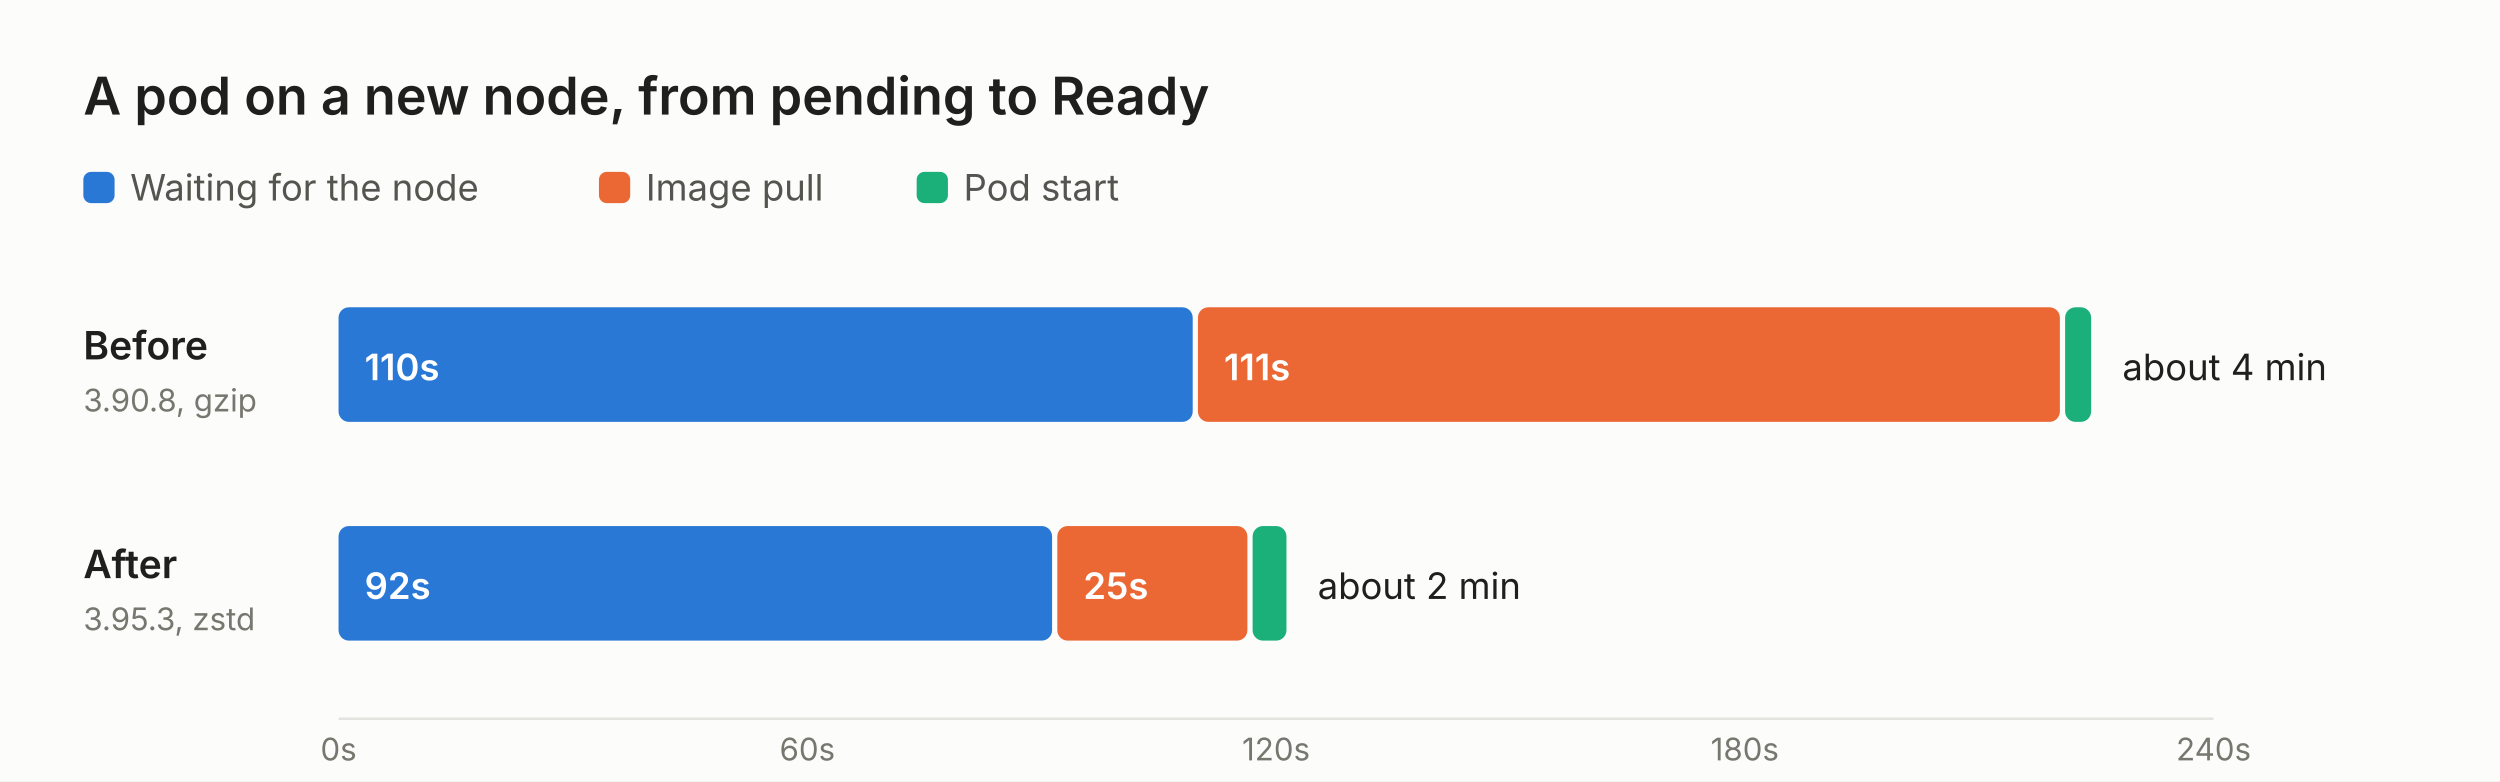
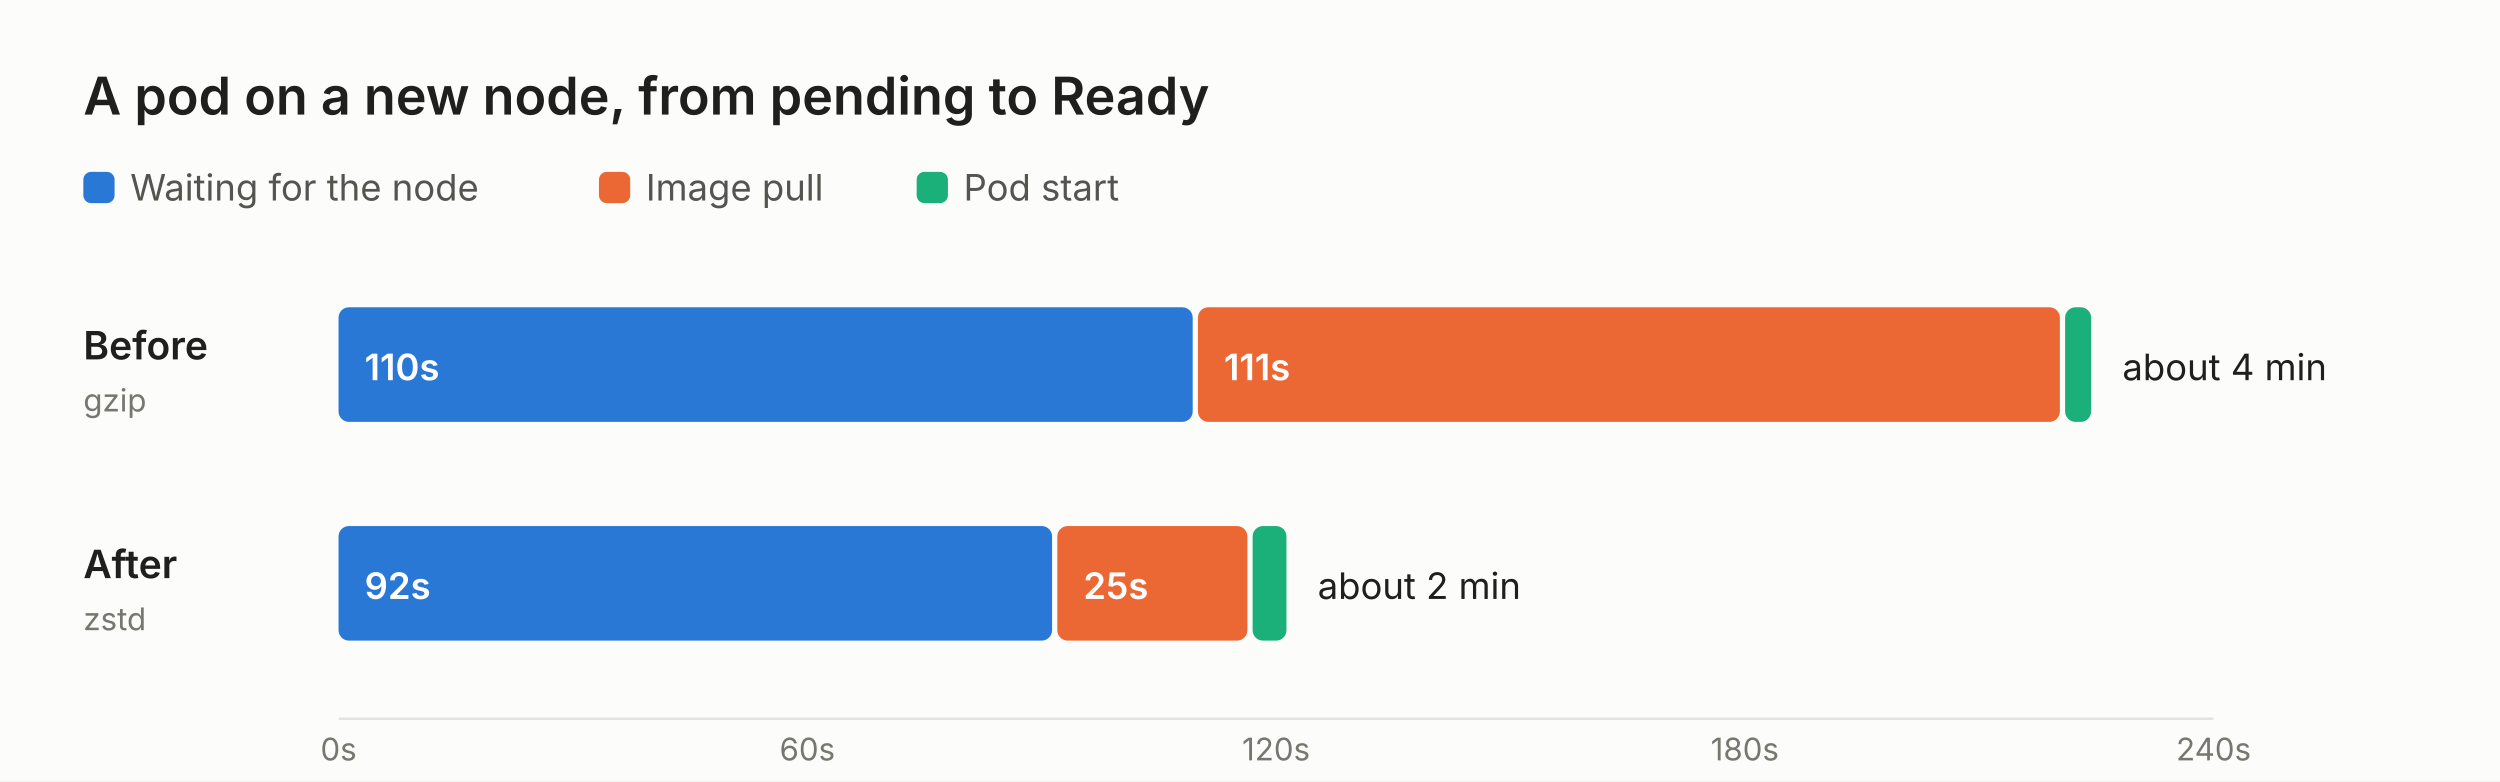
<svg xmlns="http://www.w3.org/2000/svg" width="960" height="300" font-family="Inter, -apple-system, Segoe UI, Helvetica, Arial, sans-serif" viewBox="0 0 960 300">
  <path fill="#fcfcfb" d="M0 0h960v300H0z" />
  <text x="32" y="44" fill="#1f1f1e" font-size="20" font-weight="600">A pod on a new node, from pending to Ready</text>
  <rect width="12" height="12" x="32" y="66" fill="#2a78d6" rx="3" />
  <text x="50" y="77" fill="#55554f" font-size="14">Waiting for the node</text>
  <rect width="12" height="12" x="230" y="66" fill="#eb6834" rx="3" />
  <text x="248" y="77" fill="#55554f" font-size="14">Image pull</text>
  <rect width="12" height="12" x="352" y="66" fill="#1baf7a" rx="3" />
  <text x="370" y="77" fill="#55554f" font-size="14">Pod start</text>
  <text x="32" y="138" fill="#1f1f1e" font-size="15" font-weight="600">Before</text>
-   <text x="32" y="158" fill="#77776f" font-size="12">3.90.8, gzip</text>
+   <text x="32" y="158" fill="#77776f" font-size="12">gzip</text>
  <rect width="328" height="44" x="130" y="118" fill="#2a78d6" rx="4" />
  <text x="140" y="146" fill="#fff" font-size="14" font-weight="600">110s</text>
  <rect width="331" height="44" x="460" y="118" fill="#eb6834" rx="4" />
  <text x="470" y="146" fill="#fff" font-size="14" font-weight="600">111s</text>
  <rect width="10" height="44" x="793" y="118" fill="#1baf7a" rx="4" />
  <text x="815" y="146" fill="#1f1f1e" font-size="14">about 4 min</text>
  <text x="32" y="222" fill="#1f1f1e" font-size="15" font-weight="600">After</text>
-   <text x="32" y="242" fill="#77776f" font-size="12">3.95.3, zstd</text>
+   <text x="32" y="242" fill="#77776f" font-size="12">zstd</text>
  <rect width="274" height="44" x="130" y="202" fill="#2a78d6" rx="4" />
  <text x="140" y="230" fill="#fff" font-size="14" font-weight="600">92s</text>
  <rect width="73" height="44" x="406" y="202" fill="#eb6834" rx="4" />
  <text x="416" y="230" fill="#fff" font-size="14" font-weight="600">25s</text>
  <rect width="13" height="44" x="481" y="202" fill="#1baf7a" rx="4" />
  <text x="506" y="230" fill="#1f1f1e" font-size="14">about 2 min</text>
  <path stroke="#e4e3df" d="M130 276h720" />
  <text x="130" y="292" fill="#77776f" font-size="12" text-anchor="middle">0s</text>
  <text x="310" y="292" fill="#77776f" font-size="12" text-anchor="middle">60s</text>
  <text x="490" y="292" fill="#77776f" font-size="12" text-anchor="middle">120s</text>
  <text x="670" y="292" fill="#77776f" font-size="12" text-anchor="middle">180s</text>
  <text x="850" y="292" fill="#77776f" font-size="12" text-anchor="middle">240s</text>
</svg>
